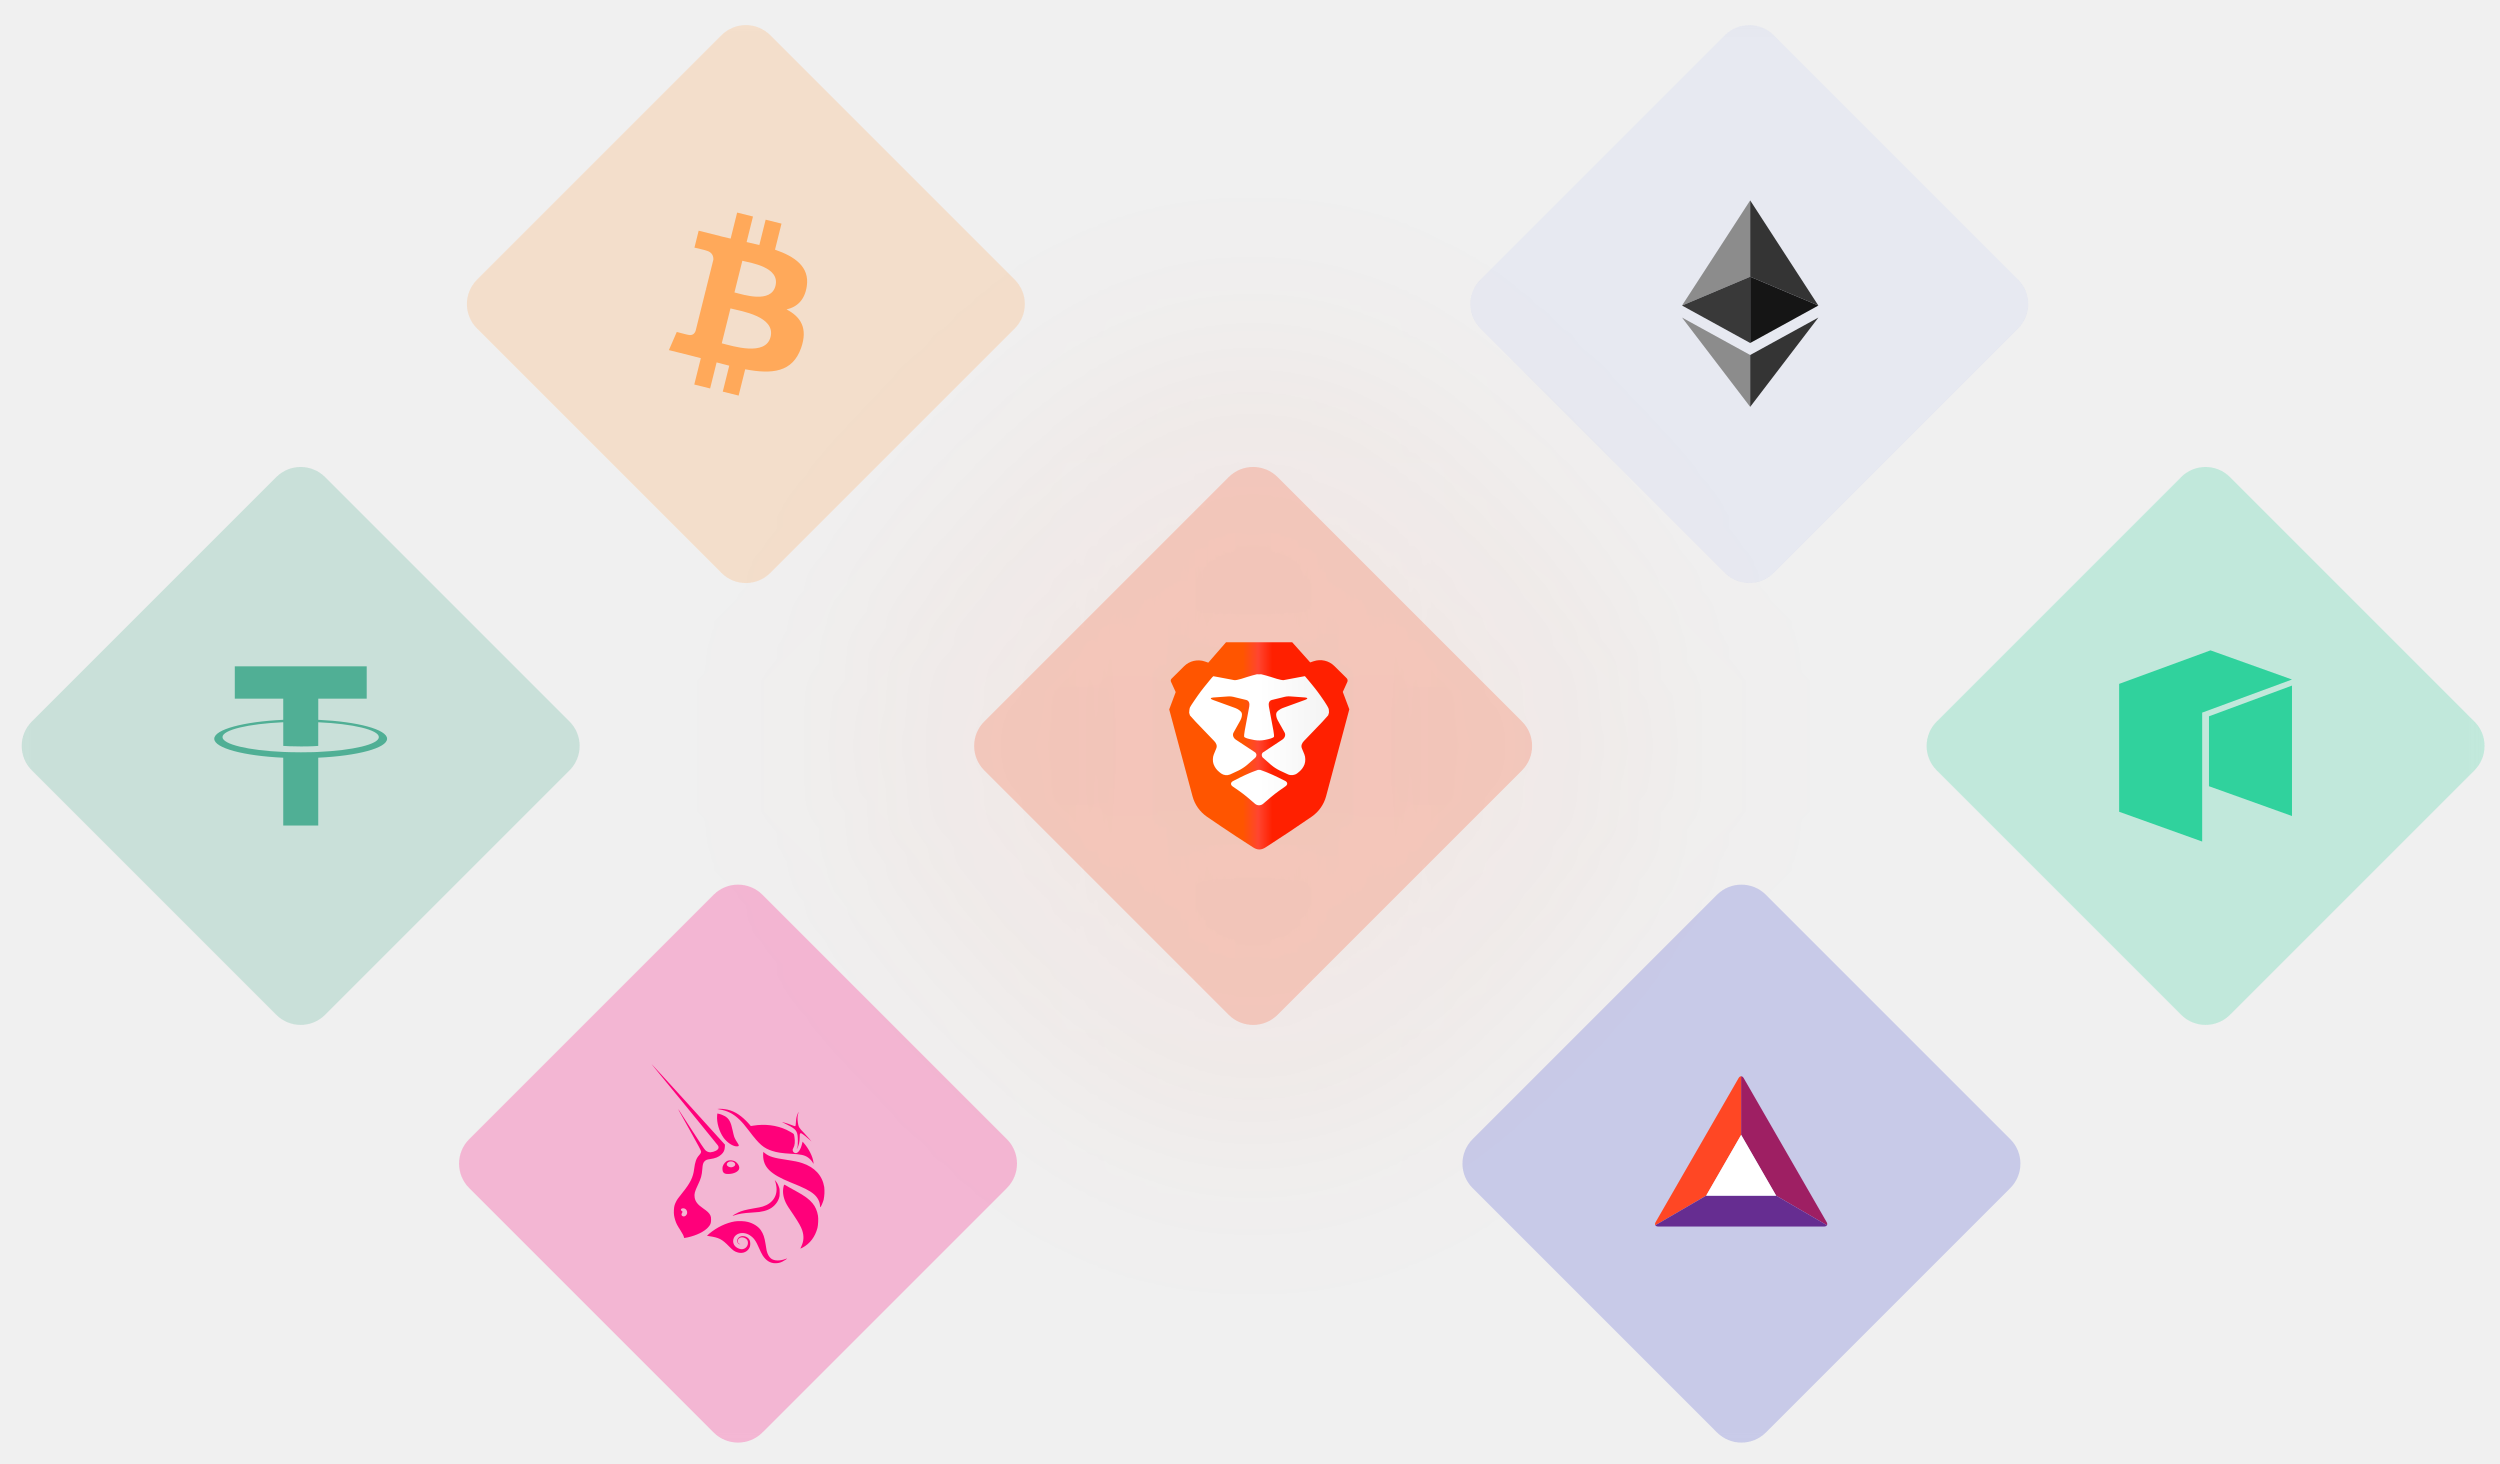
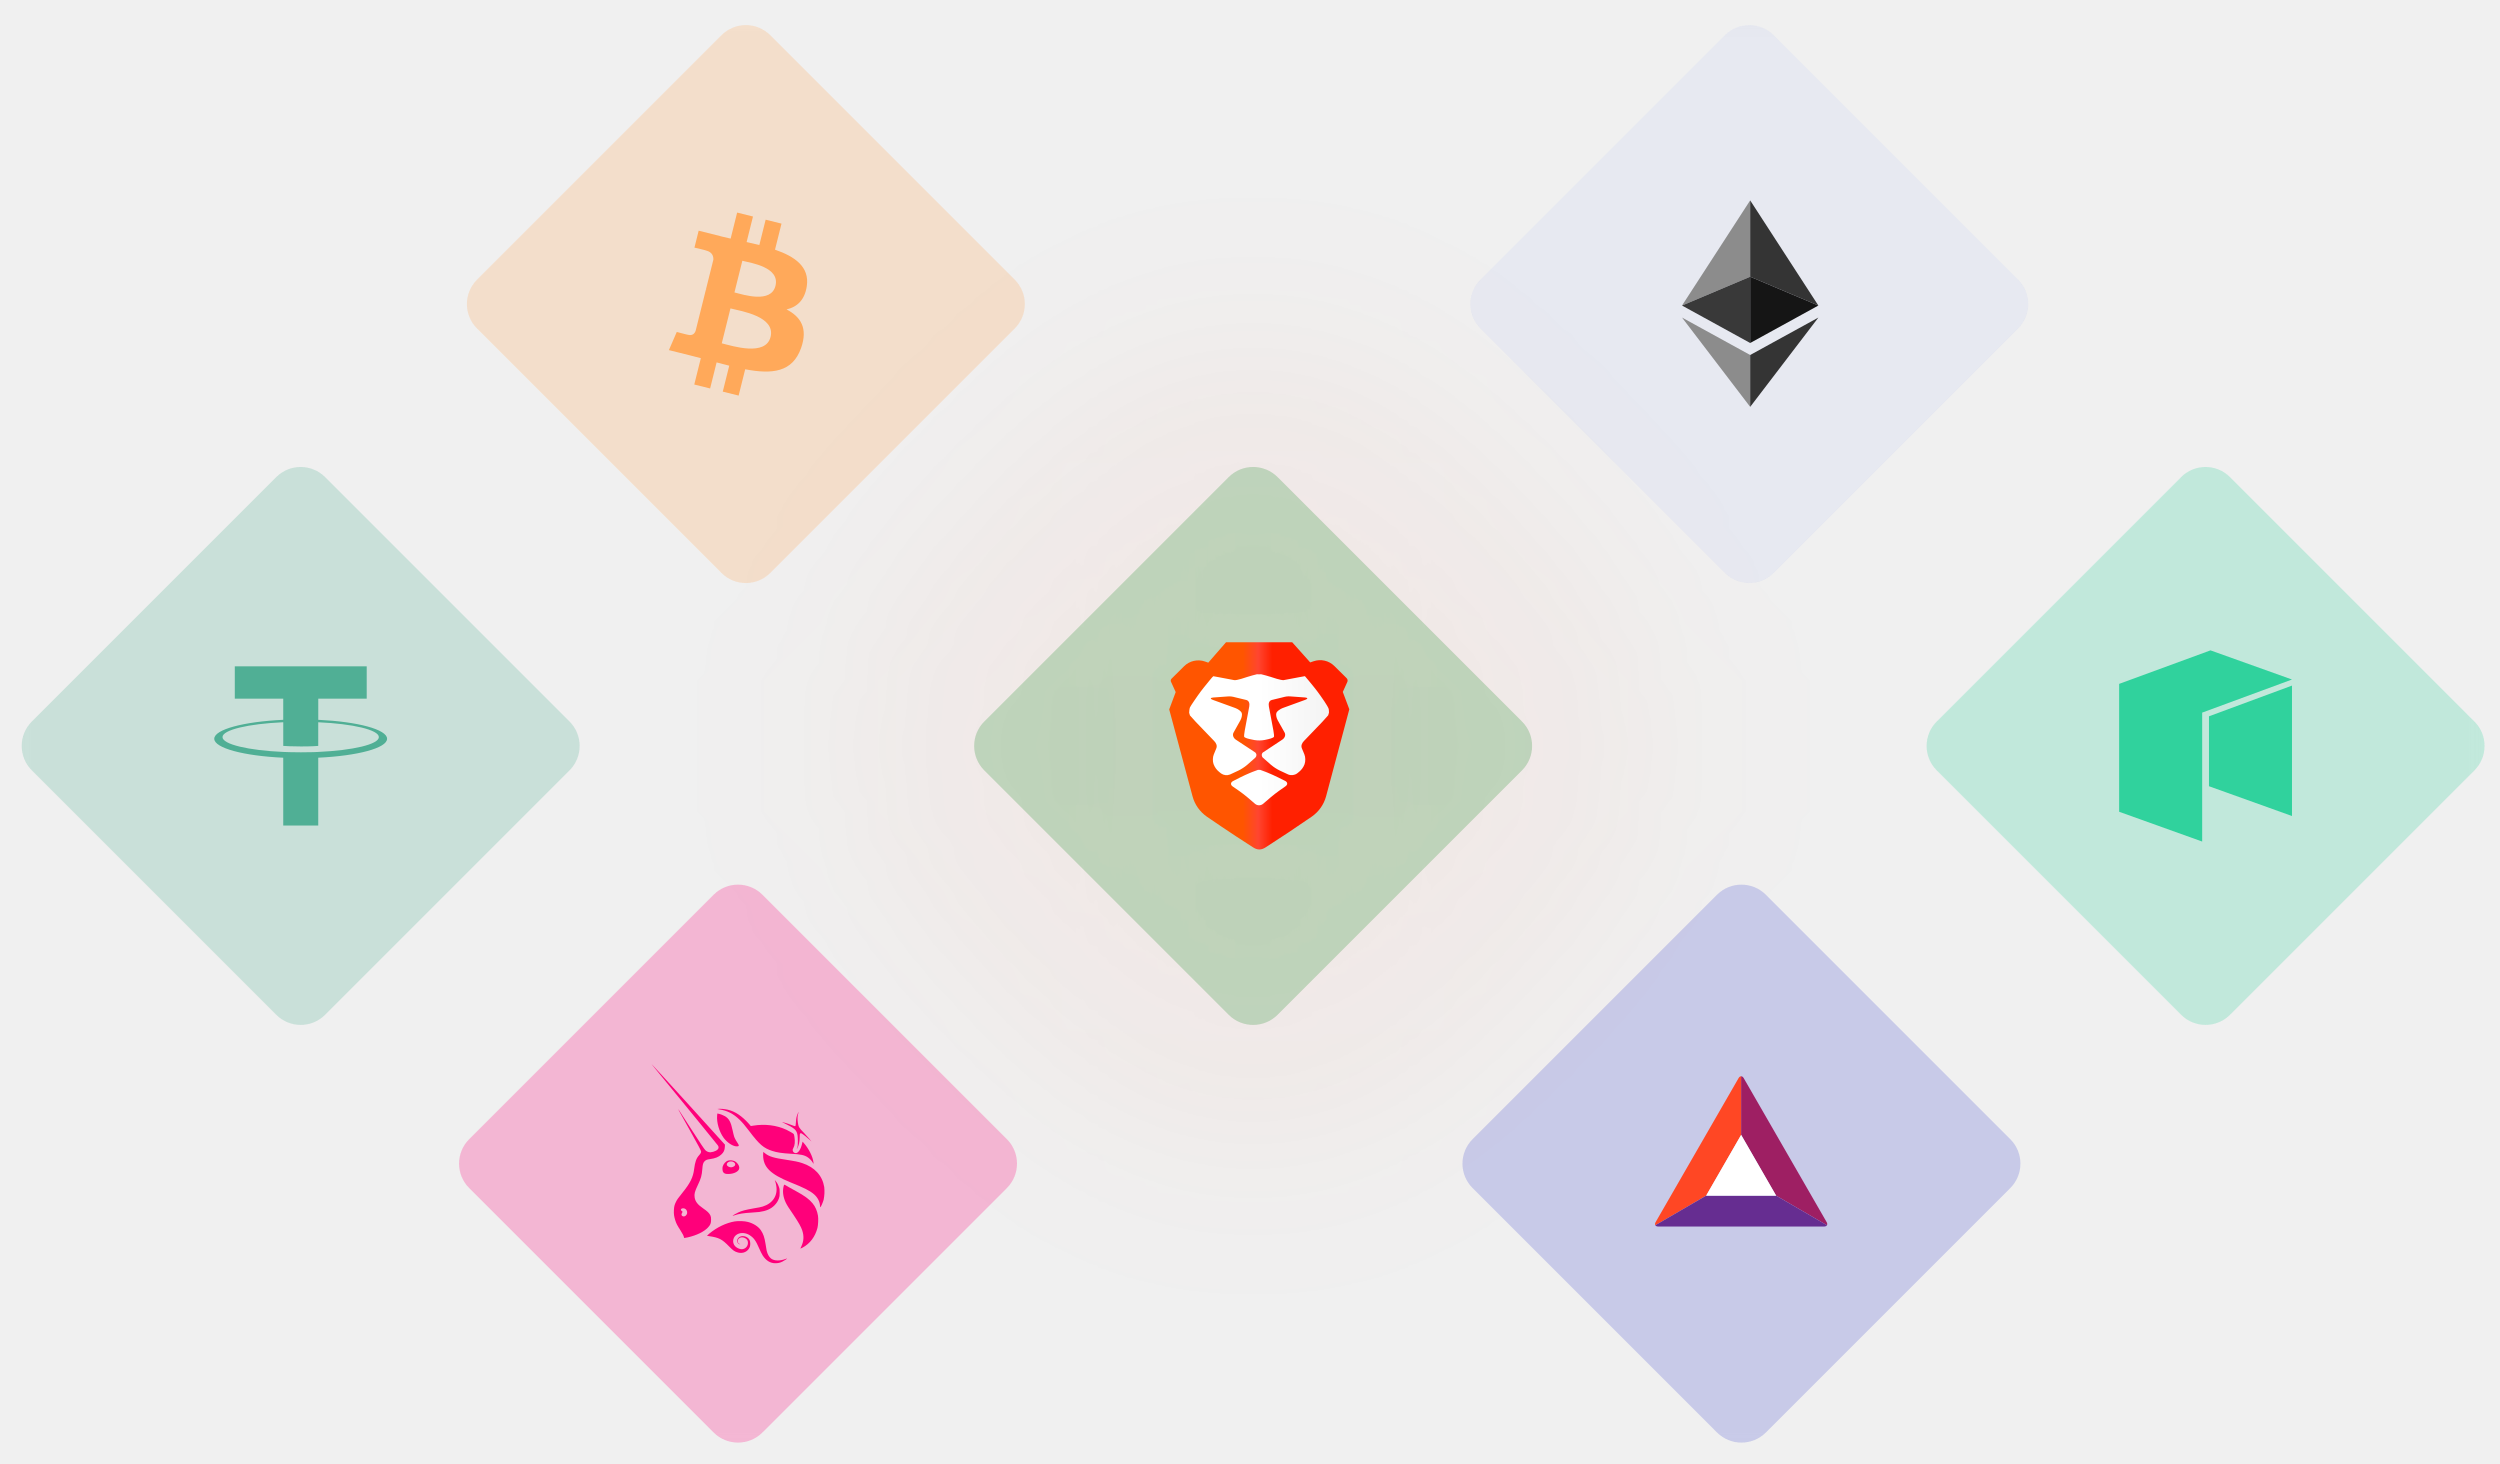
<svg xmlns="http://www.w3.org/2000/svg" width="222" height="130" fill="none">
  <g filter="url(#filter0_b)">
    <rect x="66.233" y=".957" width="36.833" height="36.833" rx="3.069" transform="rotate(45 66.233 .957)" fill="#FFA95A" fill-opacity=".24" />
  </g>
  <path d="M71.643 25.41c.256-1.708-1.044-2.626-2.822-3.239l.576-2.313-1.408-.35-.561 2.251c-.37-.092-.75-.179-1.128-.265l.565-2.267-1.407-.351-.577 2.312c-.307-.07-.608-.138-.9-.211l.002-.007-1.942-.485-.374 1.504s1.044.24 1.023.254c.57.142.673.52.656.819l-.657 2.635c.039.01.09.025.146.047l-.149-.037-.92 3.692c-.07.174-.247.433-.646.335.014.02-1.023-.256-1.023-.256l-.7 1.612 1.833.457c.341.086.675.175 1.004.26l-.583 2.339 1.407.35.577-2.314c.384.104.757.2 1.122.291l-.575 2.304 1.408.351.583-2.335c2.401.454 4.207.27 4.967-1.901.612-1.749-.03-2.757-1.294-3.415.92-.212 1.613-.817 1.798-2.067zm-3.217 4.51c-.435 1.75-3.38.804-4.334.567l.773-3.1c.955.239 4.016.71 3.561 2.534zm.436-4.536c-.397 1.59-2.848.782-3.643.584l.701-2.811c.795.198 3.355.568 2.942 2.227z" fill="#FFA95A" />
  <g filter="url(#filter1_b)">
    <rect x="155.337" y=".957" width="36.833" height="36.833" rx="3.069" transform="rotate(45 155.337 .957)" fill="#D8DCF0" fill-opacity=".4" />
  </g>
  <path fill-rule="evenodd" clip-rule="evenodd" d="M155.416 17.794l-4.395 6.78-1.659 2.558 6.054-2.558v-6.78z" fill="#8C8C8C" />
  <path fill-rule="evenodd" clip-rule="evenodd" d="M149.363 27.132l1.942 1.067 4.111 2.26v-5.885l-6.053 2.558z" fill="#393939" />
  <path fill-rule="evenodd" clip-rule="evenodd" d="M155.416 17.794v6.78l6.053 2.558-1.658-2.558-4.395-6.78z" fill="#343434" />
  <path fill-rule="evenodd" clip-rule="evenodd" d="M155.416 28.2v2.259l4.112-2.26 1.941-1.067-6.053-2.558v3.625z" fill="#151515" />
  <path fill-rule="evenodd" clip-rule="evenodd" d="M149.363 28.2l1.724 2.259 4.329 5.671v-4.606l-1.94-1.065-4.113-2.26z" fill="#8C8C8C" />
  <path fill-rule="evenodd" clip-rule="evenodd" d="M157.357 30.458l-1.941 1.066v4.606l4.331-5.672 1.722-2.254V28.2l-4.112 2.257z" fill="#343434" />
  <g filter="url(#filter2_b)">
    <rect x="65.537" y="77.284" width="36.833" height="36.833" rx="3.069" transform="rotate(45 65.537 77.284)" fill="#FF007A" fill-opacity=".24" />
  </g>
  <g clip-path="url(#clip0)" fill="#FF007A">
    <path d="M63.881 98.514c-.191-.027-.2-.036-.11-.045.174-.028.575.009.858.073.657.155 1.25.556 1.879 1.258l.164.192.237-.037c1.012-.164 2.052-.036 2.918.365.237.109.61.328.657.383.018.018.045.137.063.255.064.429.037.748-.1.994-.073.137-.073.173-.027.292.036.091.145.155.246.155.219 0 .447-.347.556-.83l.046-.191.082.091c.465.52.83 1.24.884 1.751l.019.136-.082-.118a1.53 1.53 0 00-.438-.465c-.31-.21-.639-.274-1.505-.319-.784-.046-1.23-.11-1.669-.256-.747-.246-1.13-.565-2.015-1.741-.392-.52-.638-.803-.885-1.04-.538-.52-1.076-.793-1.778-.903z" />
    <path d="M70.675 99.672c.018-.346.064-.574.164-.784a.625.625 0 01.082-.155c.01 0-.009.064-.036.137-.073.2-.082.483-.037.802.064.411.091.465.53.912.2.21.437.474.528.584l.155.201-.155-.146c-.191-.183-.63-.529-.73-.575-.063-.036-.072-.036-.118.009-.036.037-.046.091-.046.356-.009.41-.063.666-.2.93-.073.137-.082.109-.018-.046.045-.118.054-.173.054-.565 0-.793-.09-.985-.647-1.304a6.823 6.823 0 00-.51-.264 2.02 2.02 0 01-.247-.119c.018-.018.556.137.766.228.32.128.374.137.41.128.028-.028.046-.1.055-.329zm-6.42 1.359c-.383-.529-.629-1.35-.574-1.96l.018-.192.091.018c.164.028.447.137.584.22.365.218.529.519.684 1.267.045.219.11.474.137.556.045.137.218.456.364.657.1.146.037.218-.191.2-.347-.036-.812-.355-1.113-.766zm5.955 3.967c-1.806-.73-2.444-1.359-2.444-2.426 0-.155.01-.282.01-.282.008 0 .072.054.154.118.365.292.775.42 1.915.584.666.1 1.049.173 1.395.292 1.104.364 1.788 1.112 1.952 2.124a3.69 3.69 0 01-.055 1.14c-.064.228-.246.648-.292.657-.009 0-.027-.046-.027-.119-.018-.383-.21-.748-.529-1.03-.383-.329-.875-.575-2.08-1.058zm-1.277.301a2.15 2.15 0 00-.09-.383l-.047-.137.083.1c.118.137.21.301.291.529.064.174.064.228.064.511 0 .273-.009.337-.064.492-.09.247-.2.42-.383.611-.328.338-.757.52-1.367.602-.11.009-.42.037-.694.055-.683.036-1.14.109-1.55.255-.054.018-.11.037-.118.028-.019-.019.264-.183.492-.292.32-.155.648-.237 1.368-.365.356-.055.72-.128.812-.164.902-.283 1.35-.985 1.203-1.842z" />
    <path d="M69.763 106.767c-.237-.52-.292-1.012-.164-1.477.018-.046.036-.092.055-.092.018 0 .073.028.127.064.11.073.338.201.921.52.739.401 1.159.711 1.45 1.067.256.31.41.666.484 1.103.045.247.018.839-.046 1.086-.2.775-.657 1.395-1.322 1.75a1.28 1.28 0 01-.192.092c-.009 0 .028-.092.082-.201.22-.465.246-.912.082-1.413-.1-.31-.31-.684-.73-1.314-.5-.729-.62-.921-.747-1.185zm-6.793 2.79c.674-.565 1.504-.966 2.27-1.094.329-.055.876-.036 1.177.046.483.127.92.401 1.148.738.22.329.32.611.42 1.241.037.246.082.501.091.556.073.328.22.583.401.72.283.21.775.219 1.259.037.082-.028.155-.055.155-.046.018.018-.228.182-.392.265-.228.118-.41.155-.657.155-.438 0-.811-.228-1.112-.684a5.215 5.215 0 01-.301-.602c-.32-.739-.484-.958-.857-1.204-.329-.21-.748-.255-1.067-.1-.42.2-.53.738-.237 1.067a.934.934 0 00.52.273.556.556 0 00.629-.556c0-.219-.082-.346-.301-.447-.292-.127-.611.018-.602.301 0 .119.055.192.173.246.073.037.073.037.018.028-.264-.055-.328-.383-.118-.593.255-.255.793-.146.975.21.073.146.082.437.019.62-.155.401-.593.611-1.04.492-.3-.082-.428-.164-.793-.538-.639-.656-.885-.784-1.797-.921l-.173-.027.192-.183z" />
    <path fill-rule="evenodd" clip-rule="evenodd" d="M58.173 94.885c2.124 2.58 5.398 6.593 5.562 6.812.137.182.082.356-.146.483a1.395 1.395 0 01-.52.146.66.66 0 01-.437-.191c-.082-.082-.438-.602-1.24-1.852-.611-.957-1.131-1.75-1.14-1.76-.037-.018-.037-.018 1.076 1.97.702 1.249.93 1.696.93 1.751 0 .119-.037.182-.182.347-.247.273-.356.583-.438 1.231-.091.72-.337 1.231-1.04 2.097-.41.511-.474.602-.574.812-.128.255-.164.401-.182.729-.019.347.018.565.118.894.091.292.191.483.438.857.21.328.337.574.337.666 0 .073.018.073.347 0 .784-.183 1.431-.493 1.787-.876.219-.237.274-.365.274-.693 0-.21-.01-.255-.064-.383-.092-.2-.265-.365-.639-.62-.492-.337-.702-.611-.756-.976-.046-.31.009-.519.282-1.094.283-.593.356-.839.401-1.441.028-.383.073-.538.183-.656.118-.128.219-.174.501-.21.465-.064.766-.182 1.004-.41.21-.192.3-.383.31-.666l.009-.21-.119-.127c-.428-.493-6.365-7.022-6.392-7.022-.01 0 .136.173.31.392zm2.8 12.967a.376.376 0 00-.12-.501c-.154-.101-.391-.055-.391.082 0 .036.018.073.072.091.083.046.092.091.028.191-.064.101-.064.192.018.256.128.1.301.045.392-.119zm3.693-4.796c-.22.064-.429.301-.493.538-.036.146-.018.41.046.492.1.128.191.164.447.164.501 0 .93-.219.975-.483.046-.219-.146-.52-.41-.657a.93.93 0 00-.565-.054zm.583.456c.073-.11.046-.228-.091-.31-.246-.155-.62-.028-.62.209 0 .119.191.247.374.247.118 0 .282-.073.337-.146z" />
  </g>
  <g filter="url(#filter3_b)">
    <rect x="195.855" y="40.195" width="36.833" height="36.833" rx="3.069" transform="rotate(45 195.855 40.195)" fill="#30D29D" fill-opacity=".24" />
  </g>
  <g clip-path="url(#clip1)" fill="#30D29D">
    <path d="M188.181 60.727v11.358l7.372 2.644V63.28l7.975-2.939-7.238-2.589-8.109 2.976z" />
    <path d="M196.157 63.607v6.21l7.372 2.645V60.88l-7.372 2.728z" />
  </g>
  <g filter="url(#filter4_f)">
    <rect x="111.278" y="40.195" width="36.833" height="36.833" rx="3.069" transform="rotate(45 111.278 40.195)" stroke="#EA3A0D" stroke-opacity=".72" stroke-width="1.535" />
  </g>
  <g filter="url(#filter5_b)">
-     <rect x="111.278" y="40.195" width="36.833" height="36.833" rx="3.069" transform="rotate(45 111.278 40.195)" fill="#FB542B" fill-opacity=".24" />
+     <rect x="111.278" y="40.195" width="36.833" height="36.833" rx="3.069" transform="rotate(45 111.278 40.195)" fill="#248B2B" fill-opacity=".24" />
  </g>
  <path fill-rule="evenodd" clip-rule="evenodd" d="M119.819 62.984l-.579-1.54.402-.886a.299.299 0 00-.062-.336l-1.094-1.085a1.792 1.792 0 00-1.835-.419l-.306.104-1.598-1.79h-5.875l-1.577 1.812-.297-.103a1.796 1.796 0 00-1.853.423l-1.113 1.105a.237.237 0 00-.05.268l.42.919-.576 1.54.373 1.388 1.698 6.33c.195.73.645 1.368 1.272 1.806 0 0 2.061 1.425 4.095 2.72.179.114.366.197.566.194.201.002.388-.08.567-.195a150.65 150.65 0 004.091-2.725 3.22 3.22 0 001.27-1.808l1.69-6.332.371-1.39z" fill="url(#paint0_linear)" />
  <path fill-rule="evenodd" clip-rule="evenodd" d="M118.013 63.29l-.027.082-.042.148c-.112.137-.349.4-.527.586l-1.632 1.7c-.177.186-.277.418-.176.651l.22.532c.101.234.111.62.014.88a1.568 1.568 0 01-.491.675l-.17.136a.829.829 0 01-.791.093l-.751-.35a3.873 3.873 0 01-.776-.506l-.711-.627a.319.319 0 01-.018-.464l1.732-1.145c.215-.142.328-.405.206-.63l-.615-1.097c-.123-.224-.171-.522-.109-.662.062-.14.312-.328.554-.418l2.011-.732c.242-.09.229-.183-.029-.207l-1.285-.093c-.258-.024-.447.013-.697.081l-.972.236c-.25.068-.302.329-.255.578l.401 2.132c.047.25.07.501.051.559-.019.058-.241.15-.494.207l-.333.074a2.611 2.611 0 01-.92.006l-.402-.084c-.254-.053-.477-.144-.496-.201-.018-.058.004-.31.051-.56l.399-2.132c.047-.25-.007-.51-.256-.578l-.973-.234c-.25-.068-.439-.104-.697-.08l-1.285.094c-.258.024-.27.117-.028.207l2.011.73c.243.09.493.277.555.417.063.14.014.437-.108.661l-.614 1.1c-.122.223-.008.486.207.628l1.733 1.143a.319.319 0 01-.016.465l-.711.627c-.192.17-.541.399-.775.508l-.751.35a.83.83 0 01-.791-.092l-.171-.136a1.595 1.595 0 01-.499-.695c-.09-.239-.08-.625.021-.859l.219-.532c.101-.234.001-.466-.177-.65l-1.634-1.7a12.552 12.552 0 01-.527-.584l-.043-.149-.026-.082c-.003-.095.032-.398.071-.48.04-.081.19-.32.336-.53l.349-.507c.145-.21.396-.545.558-.744l.512-.63c.162-.197.299-.359.32-.358.001-.001.21.037.465.085l.776.146.624.117c.089.016.363-.035.61-.113l.558-.177c.246-.078.621-.182.831-.23l.196.003.195-.003c.21.048.585.15.831.229l.559.176c.247.078.521.129.61.112l.514-.097.109-.02.776-.147c.255-.048.464-.087.479-.086.007 0 .145.16.306.359l.514.629c.161.198.413.532.558.742l.35.506c.146.21.373.593.387.68.015.086.024.235.022.33zm-6.105 5.075c.023 0 .238.079.477.176l.222.09c.24.097.625.27.856.386l.656.326c.231.115.248.33.037.477l-.56.392c-.21.148-.542.404-.736.57l-.705.603a.554.554 0 01-.698.002 86.78 86.78 0 00-.699-.598c-.194-.164-.526-.419-.738-.565l-.558-.386c-.211-.146-.196-.362.034-.48l.659-.336c.23-.117.613-.293.853-.39l.222-.09c.239-.098.454-.177.477-.177h.201z" fill="url(#paint1_linear)" />
  <g filter="url(#filter6_b)">
    <rect x="154.64" y="77.284" width="36.833" height="36.833" rx="3.069" transform="rotate(45 154.64 77.284)" fill="#4C54D2" fill-opacity=".24" />
  </g>
  <path fill-rule="evenodd" clip-rule="evenodd" d="M146.993 108.801l4.51-2.625 3.11-5.398v-5.205c-.082 0-.164.055-.226.162l-3.684 6.395-3.683 6.394c-.062.108-.068.205-.027.277z" fill="#FF4724" />
  <path fill-rule="evenodd" clip-rule="evenodd" d="M154.613 95.573v5.205l3.11 5.398 4.511 2.625c.04-.072.034-.169-.028-.277l-3.683-6.394-3.684-6.395c-.062-.108-.144-.162-.226-.162z" fill="#9E1F63" />
  <path fill-rule="evenodd" clip-rule="evenodd" d="M162.234 108.801l-4.511-2.625h-6.219l-4.511 2.625c.04.071.128.115.252.115h14.736c.124 0 .212-.044.253-.115z" fill="#662D91" />
  <path fill-rule="evenodd" clip-rule="evenodd" d="M151.504 106.176h6.219l-3.11-5.398-3.109 5.398z" fill="#fff" />
  <g filter="url(#filter7_b)">
    <rect x="26.7" y="40.195" width="36.833" height="36.833" rx="3.069" transform="rotate(45 26.7 40.195)" fill="#50AF95" fill-opacity=".24" />
  </g>
  <path fill-rule="evenodd" clip-rule="evenodd" d="M28.262 66.772c-.088.006-.538.033-1.543.033-.8 0-1.367-.024-1.566-.033-3.09-.136-5.395-.674-5.395-1.318s2.306-1.18 5.395-1.319v2.101c.202.015.78.049 1.58.049.959 0 1.44-.04 1.526-.048v-2.1c3.082.137 5.383.675 5.383 1.317 0 .643-2.3 1.18-5.383 1.317h.003zm0-2.853v-1.88h4.302v-2.866H20.85v2.866h4.301v1.88c-3.496.16-6.125.853-6.125 1.683 0 .83 2.629 1.522 6.125 1.683v6.024h3.109v-6.026c3.488-.161 6.113-.853 6.113-1.682 0-.83-2.623-1.521-6.113-1.682z" fill="#50AF95" />
  <defs>
    <filter id="filter0_b" x="37.119" y="-2.113" width="58.229" height="58.229" filterUnits="userSpaceOnUse" color-interpolation-filters="sRGB">
      <feFlood flood-opacity="0" result="BackgroundImageFix" />
      <feGaussianBlur in="BackgroundImage" stdDeviation="1.535" />
      <feComposite in2="SourceAlpha" operator="in" result="effect1_backgroundBlur" />
      <feBlend in="SourceGraphic" in2="effect1_backgroundBlur" result="shape" />
    </filter>
    <filter id="filter1_b" x="126.223" y="-2.113" width="58.229" height="58.229" filterUnits="userSpaceOnUse" color-interpolation-filters="sRGB">
      <feFlood flood-opacity="0" result="BackgroundImageFix" />
      <feGaussianBlur in="BackgroundImage" stdDeviation="1.535" />
      <feComposite in2="SourceAlpha" operator="in" result="effect1_backgroundBlur" />
      <feBlend in="SourceGraphic" in2="effect1_backgroundBlur" result="shape" />
    </filter>
    <filter id="filter2_b" x="36.422" y="74.215" width="58.229" height="58.229" filterUnits="userSpaceOnUse" color-interpolation-filters="sRGB">
      <feFlood flood-opacity="0" result="BackgroundImageFix" />
      <feGaussianBlur in="BackgroundImage" stdDeviation="1.535" />
      <feComposite in2="SourceAlpha" operator="in" result="effect1_backgroundBlur" />
      <feBlend in="SourceGraphic" in2="effect1_backgroundBlur" result="shape" />
    </filter>
    <filter id="filter3_b" x="166.74" y="37.126" width="58.229" height="58.229" filterUnits="userSpaceOnUse" color-interpolation-filters="sRGB">
      <feFlood flood-opacity="0" result="BackgroundImageFix" />
      <feGaussianBlur in="BackgroundImage" stdDeviation="1.535" />
      <feComposite in2="SourceAlpha" operator="in" result="effect1_backgroundBlur" />
      <feBlend in="SourceGraphic" in2="effect1_backgroundBlur" result="shape" />
    </filter>
    <filter id="filter4_f" x="61.181" y="16.144" width="100.193" height="100.193" filterUnits="userSpaceOnUse" color-interpolation-filters="sRGB">
      <feFlood flood-opacity="0" result="BackgroundImageFix" />
      <feBlend in="SourceGraphic" in2="BackgroundImageFix" result="shape" />
      <feGaussianBlur stdDeviation="12.278" result="effect1_foregroundBlur" />
    </filter>
    <filter id="filter5_b" x="82.163" y="37.126" width="58.229" height="58.229" filterUnits="userSpaceOnUse" color-interpolation-filters="sRGB">
      <feFlood flood-opacity="0" result="BackgroundImageFix" />
      <feGaussianBlur in="BackgroundImage" stdDeviation="1.535" />
      <feComposite in2="SourceAlpha" operator="in" result="effect1_backgroundBlur" />
      <feBlend in="SourceGraphic" in2="effect1_backgroundBlur" result="shape" />
    </filter>
    <filter id="filter6_b" x="125.526" y="74.215" width="58.229" height="58.229" filterUnits="userSpaceOnUse" color-interpolation-filters="sRGB">
      <feFlood flood-opacity="0" result="BackgroundImageFix" />
      <feGaussianBlur in="BackgroundImage" stdDeviation="1.535" />
      <feComposite in2="SourceAlpha" operator="in" result="effect1_backgroundBlur" />
      <feBlend in="SourceGraphic" in2="effect1_backgroundBlur" result="shape" />
    </filter>
    <filter id="filter7_b" x="-2.414" y="37.126" width="58.229" height="58.229" filterUnits="userSpaceOnUse" color-interpolation-filters="sRGB">
      <feFlood flood-opacity="0" result="BackgroundImageFix" />
      <feGaussianBlur in="BackgroundImage" stdDeviation="1.535" />
      <feComposite in2="SourceAlpha" operator="in" result="effect1_backgroundBlur" />
      <feBlend in="SourceGraphic" in2="effect1_backgroundBlur" result="shape" />
    </filter>
    <linearGradient id="paint0_linear" x1="103.826" y1="75.564" x2="119.819" y2="75.564" gradientUnits="userSpaceOnUse">
      <stop stop-color="#F50" />
      <stop offset=".41" stop-color="#F50" />
      <stop offset=".494" stop-color="#FF4530" />
      <stop offset=".572" stop-color="#FF2000" />
      <stop offset="1" stop-color="#FF2000" />
    </linearGradient>
    <linearGradient id="paint1_linear" x1="111.805" y1="74.231" x2="117.612" y2="74.231" gradientUnits="userSpaceOnUse">
      <stop stop-color="#fff" />
      <stop offset="1" stop-color="#F4F4F4" />
    </linearGradient>
    <clipPath id="clip0">
      <path fill="#fff" transform="translate(57.863 94.493)" d="M0 0h15.347v17.673H0z" />
    </clipPath>
    <clipPath id="clip1">
      <path fill="#fff" transform="translate(188.181 57.751)" d="M0 0h15.347v16.978H0z" />
    </clipPath>
  </defs>
</svg>
